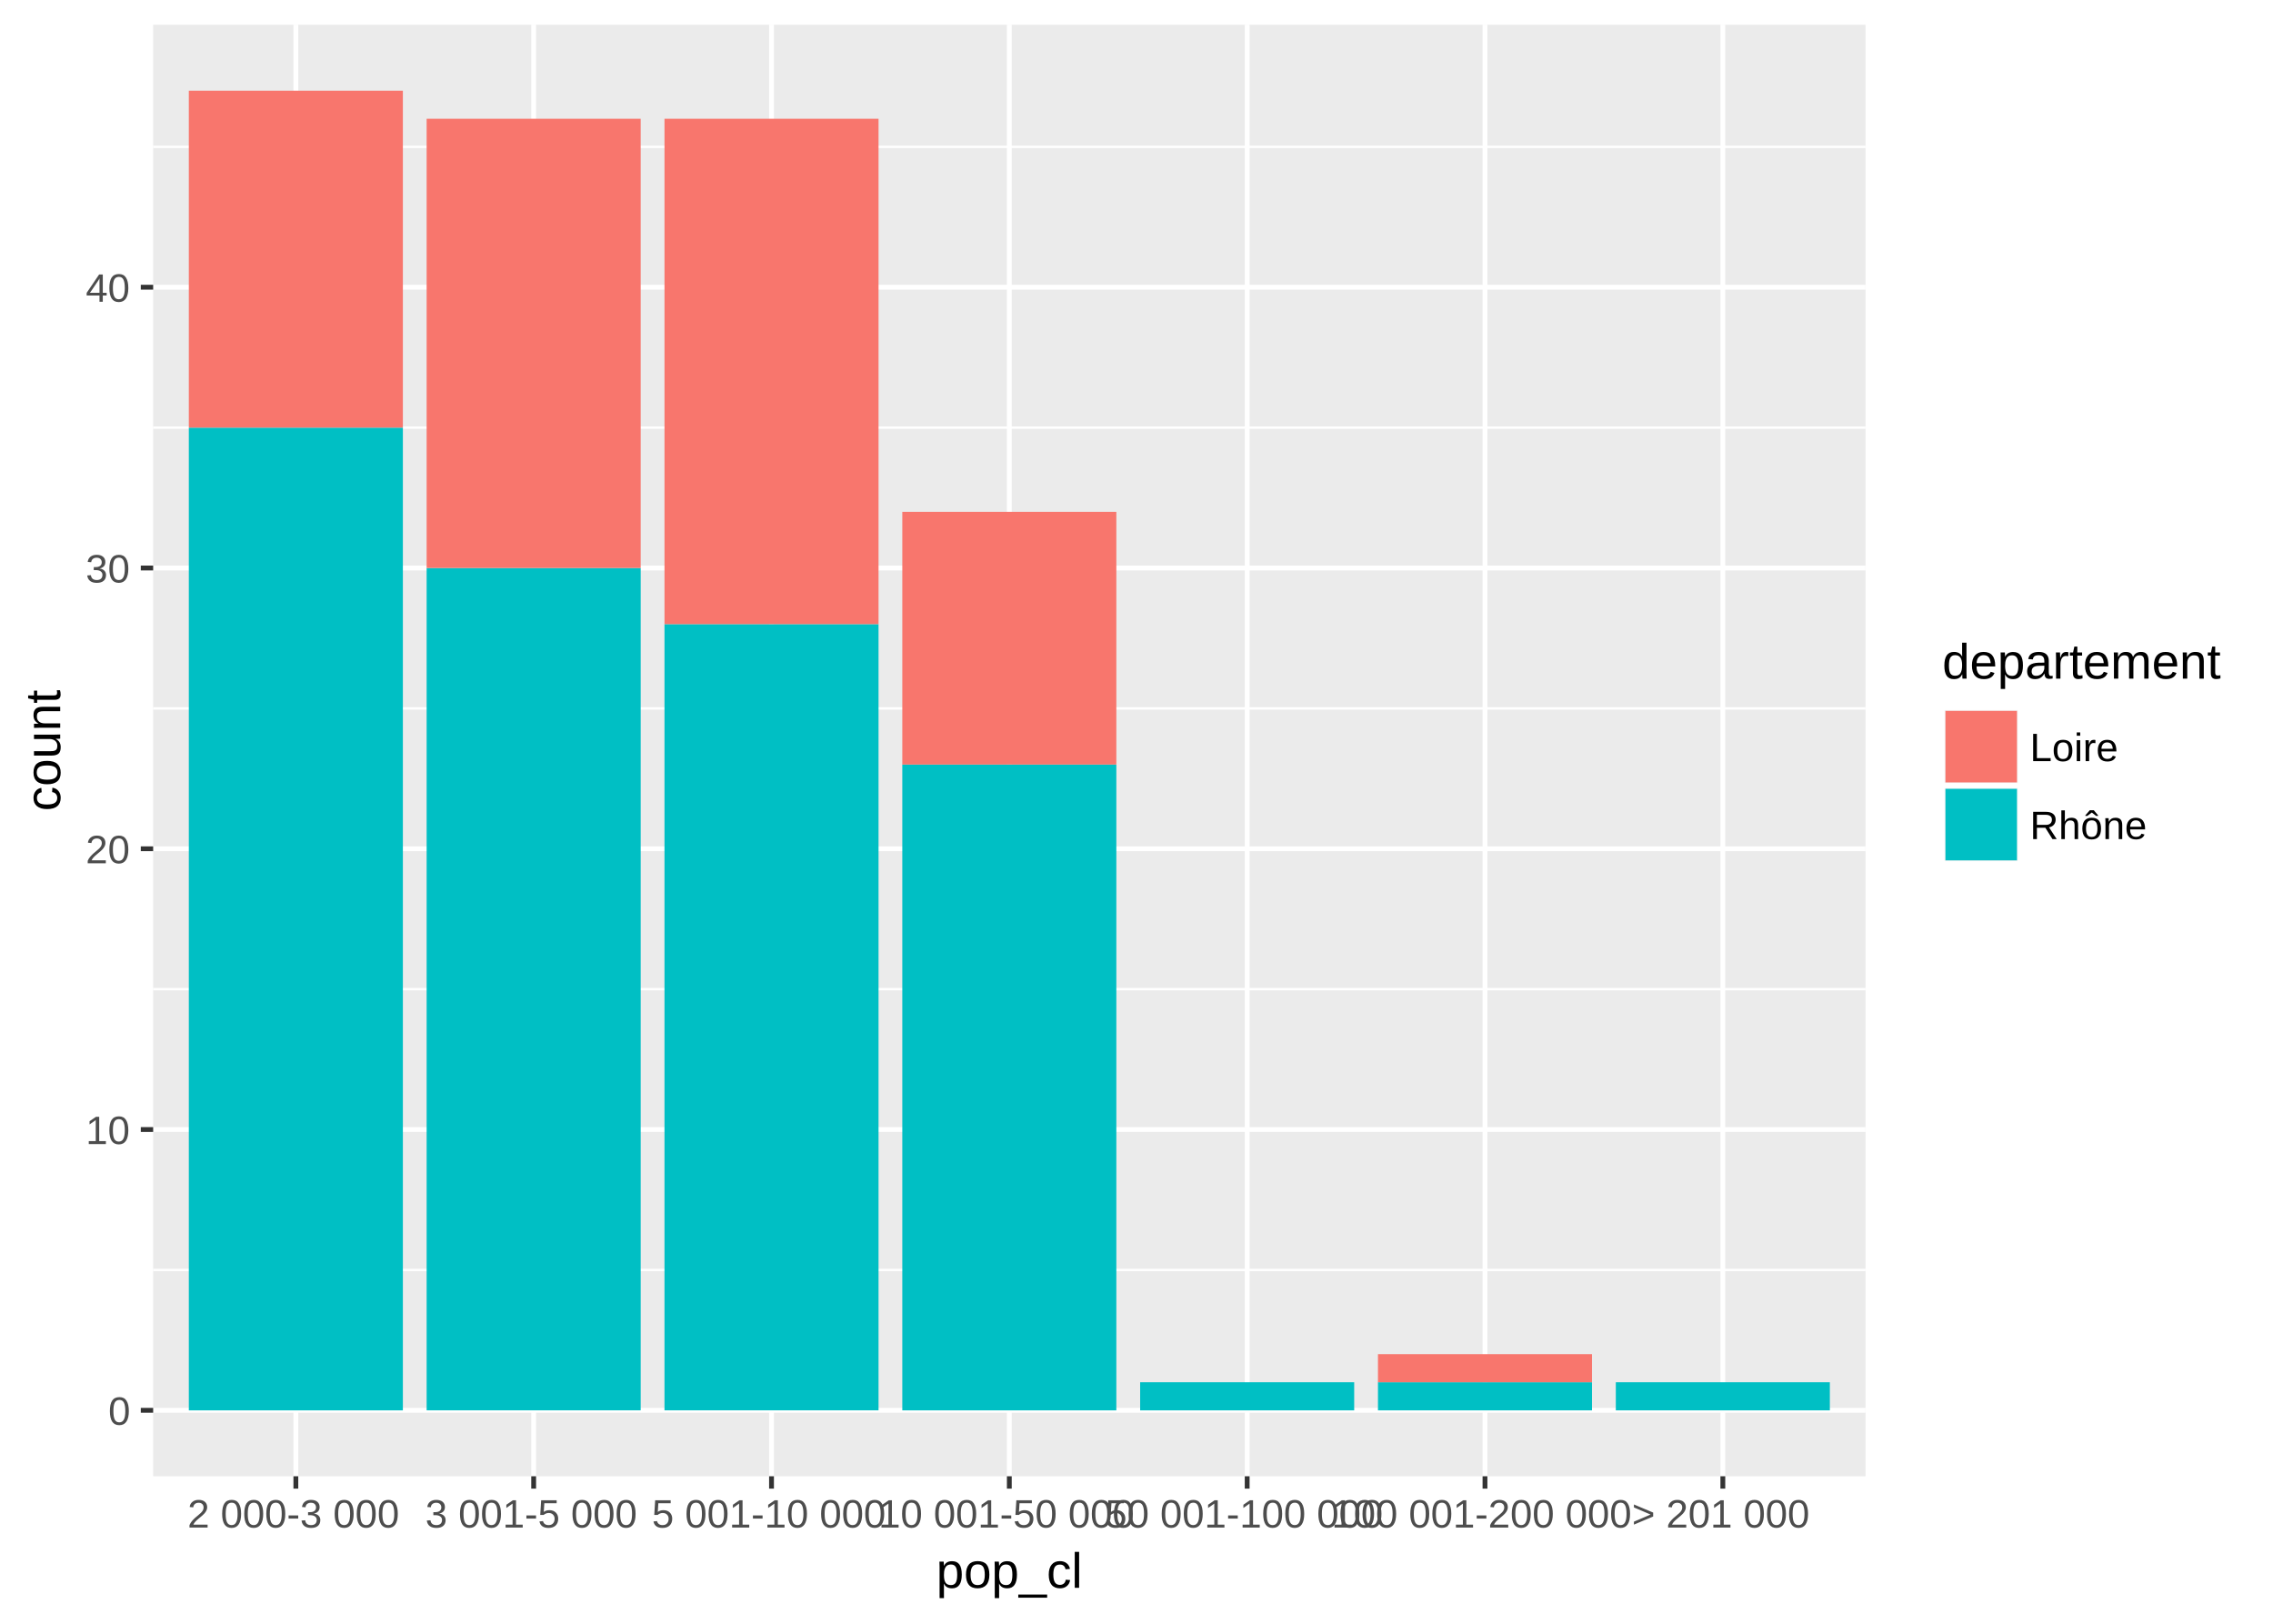
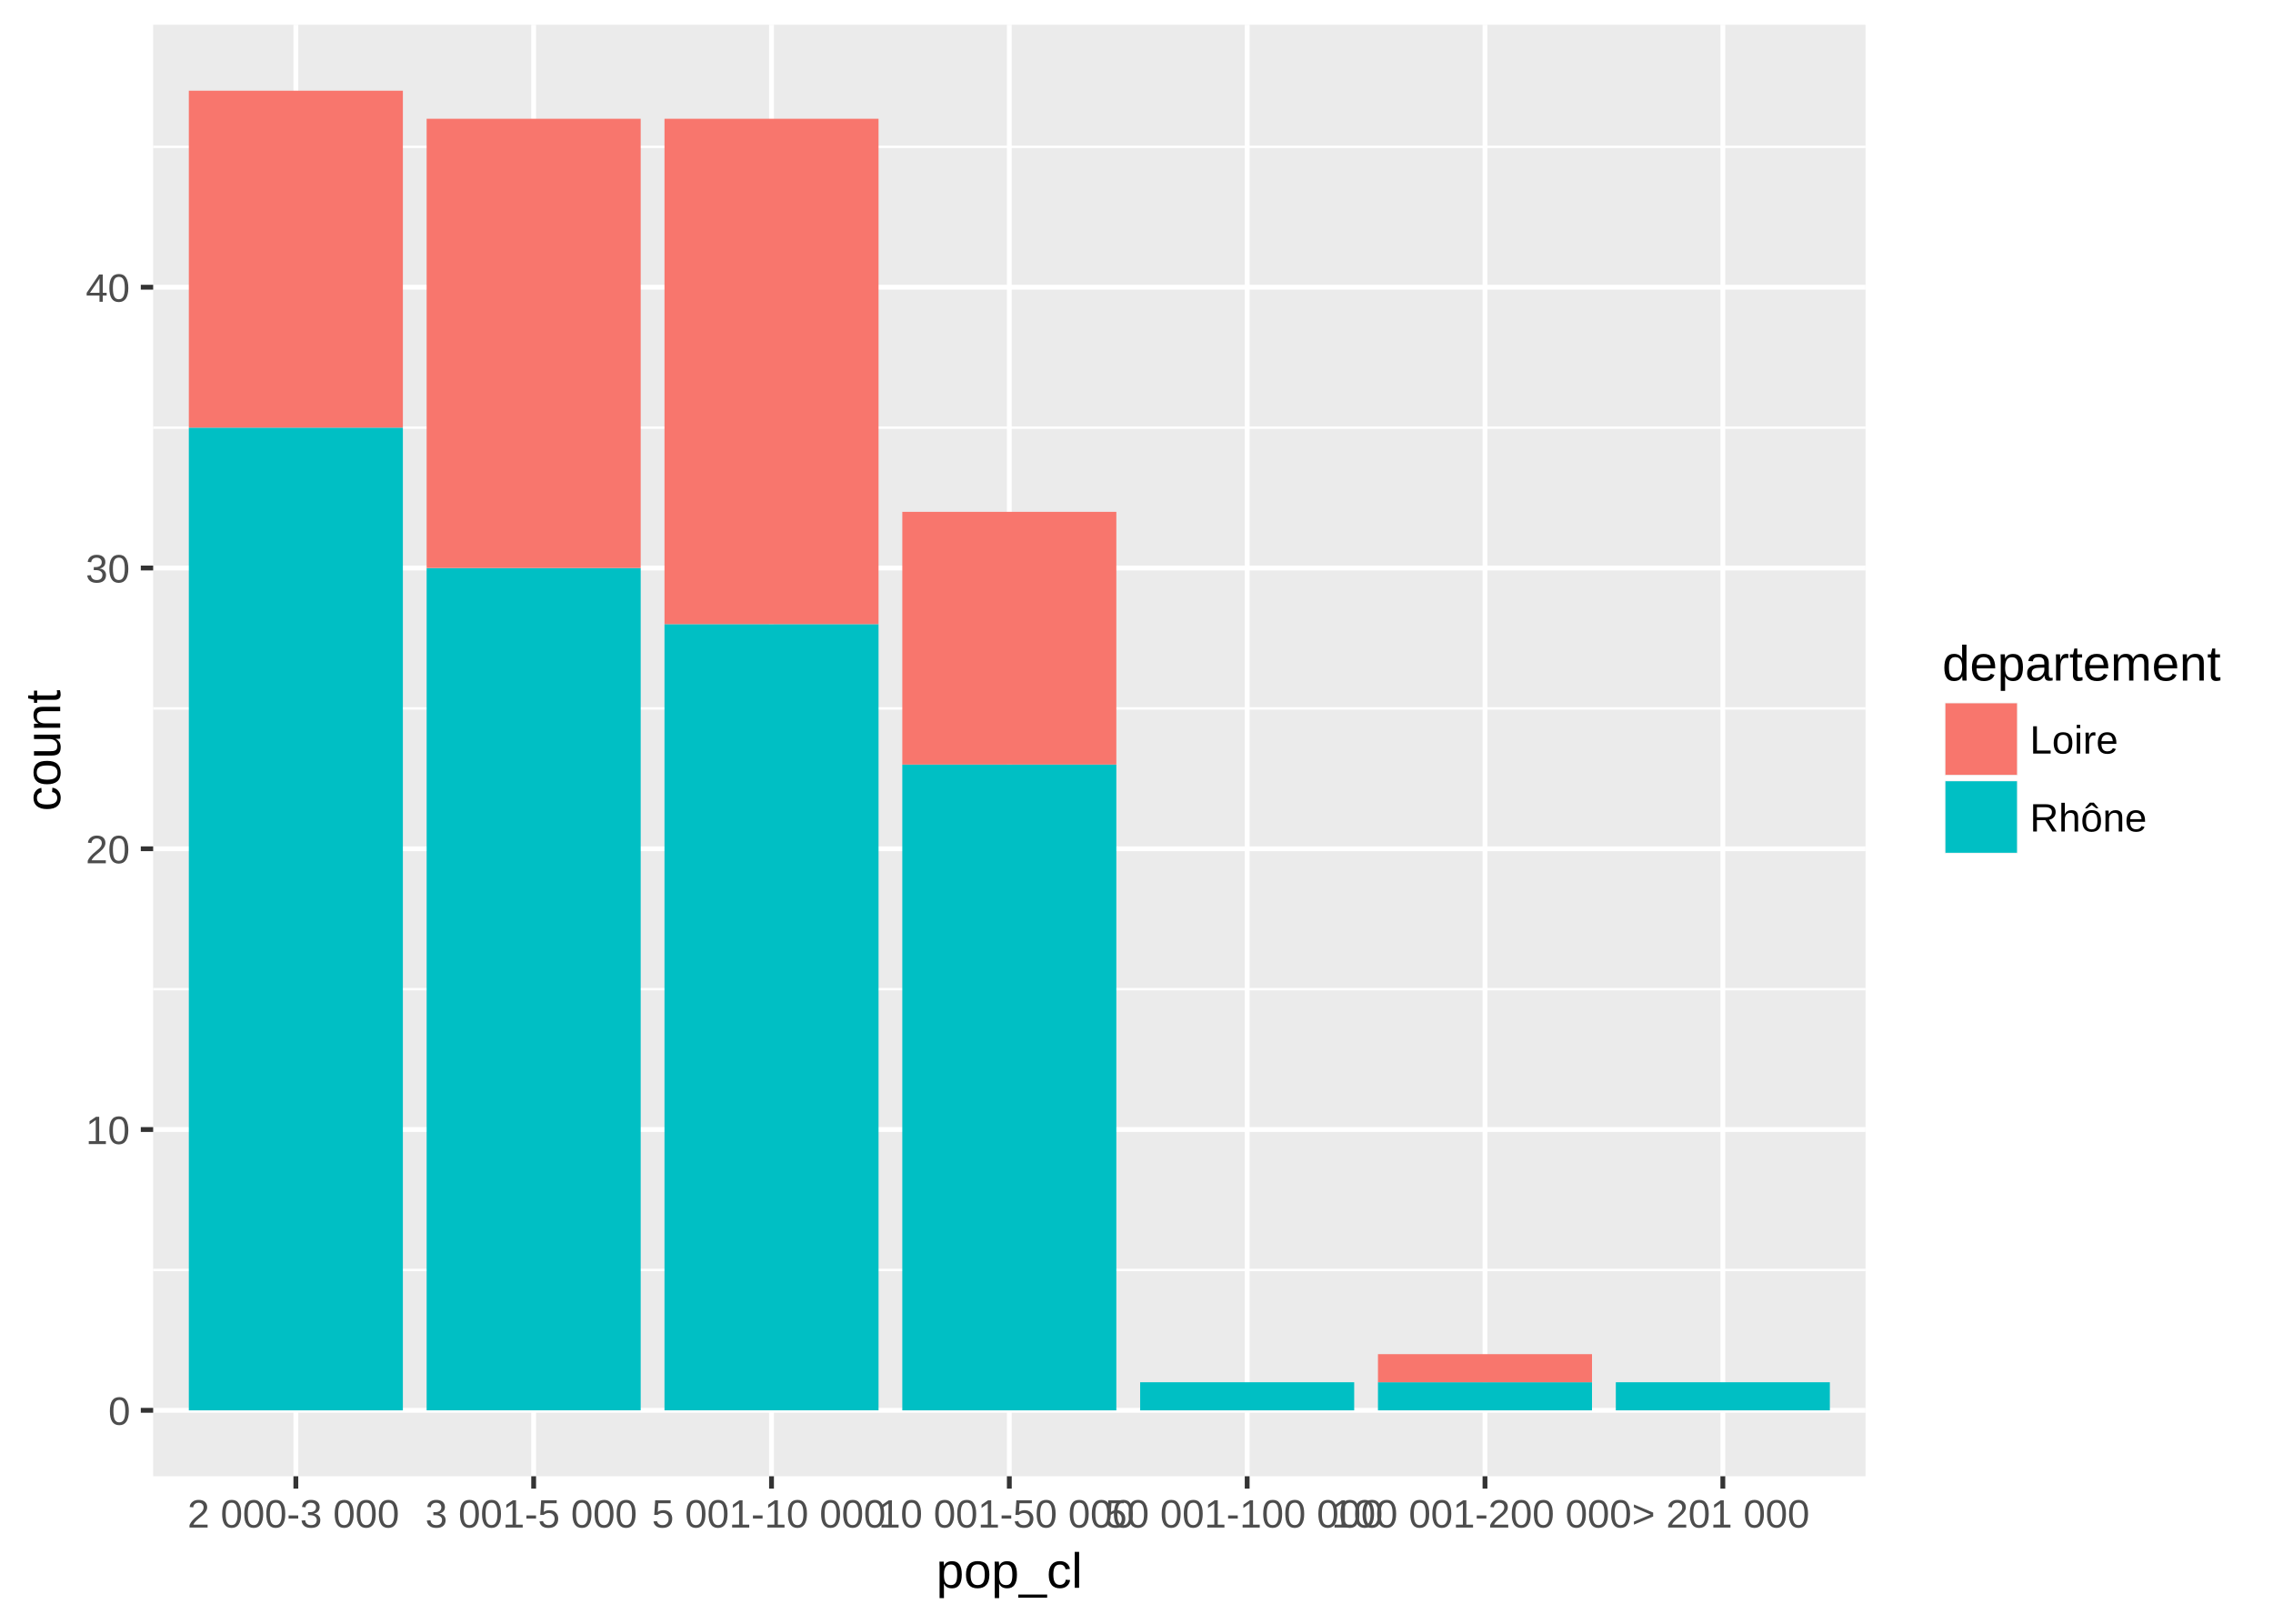
<svg xmlns="http://www.w3.org/2000/svg" viewBox="0 0 504.00 360.00">
  <defs>
    <style type="text/css">
    line, polyline, path, rect, circle {
      fill: none;
      stroke: #000000;
      stroke-linecap: round;
      stroke-linejoin: round;
      stroke-miterlimit: 10.00;
    }
  </style>
  </defs>
  <rect width="100%" height="100%" style="stroke: none; fill: #FFFFFF;" />
  <rect x="0.00" y="0.00" width="504.00" height="360.00" style="stroke-width: 1.07; stroke: #FFFFFF; fill: #FFFFFF;" />
  <defs>
    <clipPath id="cpMzMuOTU2Mnw0MTMuNjQ5fDMyNy4zMTN8NS40Nzk0NQ==">
      <rect x="33.96" y="5.48" width="379.69" height="321.83" />
    </clipPath>
  </defs>
  <rect x="33.96" y="5.48" width="379.69" height="321.83" style="stroke-width: 1.07; stroke: none; fill: #EBEBEB;" clip-path="url(#cpMzMuOTU2Mnw0MTMuNjQ5fDMyNy4zMTN8NS40Nzk0NQ==)" />
  <polyline points="33.96,281.56 413.65,281.56 " style="stroke-width: 0.53; stroke: #FFFFFF; stroke-linecap: butt;" clip-path="url(#cpMzMuOTU2Mnw0MTMuNjQ5fDMyNy4zMTN8NS40Nzk0NQ==)" />
  <polyline points="33.96,219.31 413.65,219.31 " style="stroke-width: 0.53; stroke: #FFFFFF; stroke-linecap: butt;" clip-path="url(#cpMzMuOTU2Mnw0MTMuNjQ5fDMyNy4zMTN8NS40Nzk0NQ==)" />
  <polyline points="33.96,157.06 413.65,157.06 " style="stroke-width: 0.53; stroke: #FFFFFF; stroke-linecap: butt;" clip-path="url(#cpMzMuOTU2Mnw0MTMuNjQ5fDMyNy4zMTN8NS40Nzk0NQ==)" />
  <polyline points="33.96,94.81 413.65,94.81 " style="stroke-width: 0.53; stroke: #FFFFFF; stroke-linecap: butt;" clip-path="url(#cpMzMuOTU2Mnw0MTMuNjQ5fDMyNy4zMTN8NS40Nzk0NQ==)" />
  <polyline points="33.96,32.56 413.65,32.56 " style="stroke-width: 0.53; stroke: #FFFFFF; stroke-linecap: butt;" clip-path="url(#cpMzMuOTU2Mnw0MTMuNjQ5fDMyNy4zMTN8NS40Nzk0NQ==)" />
  <polyline points="33.96,312.68 413.65,312.68 " style="stroke-width: 1.07; stroke: #FFFFFF; stroke-linecap: butt;" clip-path="url(#cpMzMuOTU2Mnw0MTMuNjQ5fDMyNy4zMTN8NS40Nzk0NQ==)" />
  <polyline points="33.96,250.43 413.65,250.43 " style="stroke-width: 1.07; stroke: #FFFFFF; stroke-linecap: butt;" clip-path="url(#cpMzMuOTU2Mnw0MTMuNjQ5fDMyNy4zMTN8NS40Nzk0NQ==)" />
  <polyline points="33.96,188.18 413.65,188.18 " style="stroke-width: 1.07; stroke: #FFFFFF; stroke-linecap: butt;" clip-path="url(#cpMzMuOTU2Mnw0MTMuNjQ5fDMyNy4zMTN8NS40Nzk0NQ==)" />
  <polyline points="33.96,125.93 413.65,125.93 " style="stroke-width: 1.07; stroke: #FFFFFF; stroke-linecap: butt;" clip-path="url(#cpMzMuOTU2Mnw0MTMuNjQ5fDMyNy4zMTN8NS40Nzk0NQ==)" />
  <polyline points="33.96,63.68 413.65,63.68 " style="stroke-width: 1.07; stroke: #FFFFFF; stroke-linecap: butt;" clip-path="url(#cpMzMuOTU2Mnw0MTMuNjQ5fDMyNy4zMTN8NS40Nzk0NQ==)" />
  <polyline points="65.60,327.31 65.60,5.48 " style="stroke-width: 1.07; stroke: #FFFFFF; stroke-linecap: butt;" clip-path="url(#cpMzMuOTU2Mnw0MTMuNjQ5fDMyNy4zMTN8NS40Nzk0NQ==)" />
  <polyline points="118.33,327.31 118.33,5.48 " style="stroke-width: 1.07; stroke: #FFFFFF; stroke-linecap: butt;" clip-path="url(#cpMzMuOTU2Mnw0MTMuNjQ5fDMyNy4zMTN8NS40Nzk0NQ==)" />
  <polyline points="171.07,327.31 171.07,5.48 " style="stroke-width: 1.07; stroke: #FFFFFF; stroke-linecap: butt;" clip-path="url(#cpMzMuOTU2Mnw0MTMuNjQ5fDMyNy4zMTN8NS40Nzk0NQ==)" />
  <polyline points="223.80,327.31 223.80,5.48 " style="stroke-width: 1.07; stroke: #FFFFFF; stroke-linecap: butt;" clip-path="url(#cpMzMuOTU2Mnw0MTMuNjQ5fDMyNy4zMTN8NS40Nzk0NQ==)" />
  <polyline points="276.54,327.31 276.54,5.48 " style="stroke-width: 1.07; stroke: #FFFFFF; stroke-linecap: butt;" clip-path="url(#cpMzMuOTU2Mnw0MTMuNjQ5fDMyNy4zMTN8NS40Nzk0NQ==)" />
  <polyline points="329.27,327.31 329.27,5.48 " style="stroke-width: 1.07; stroke: #FFFFFF; stroke-linecap: butt;" clip-path="url(#cpMzMuOTU2Mnw0MTMuNjQ5fDMyNy4zMTN8NS40Nzk0NQ==)" />
  <polyline points="382.01,327.31 382.01,5.48 " style="stroke-width: 1.07; stroke: #FFFFFF; stroke-linecap: butt;" clip-path="url(#cpMzMuOTU2Mnw0MTMuNjQ5fDMyNy4zMTN8NS40Nzk0NQ==)" />
  <rect x="41.87" y="94.81" width="47.46" height="217.88" style="stroke-width: 1.07; stroke: none; stroke-linecap: butt; fill: #00BFC4;" clip-path="url(#cpMzMuOTU2Mnw0MTMuNjQ5fDMyNy4zMTN8NS40Nzk0NQ==)" />
  <rect x="41.87" y="20.11" width="47.46" height="74.70" style="stroke-width: 1.07; stroke: none; stroke-linecap: butt; fill: #F8766D;" clip-path="url(#cpMzMuOTU2Mnw0MTMuNjQ5fDMyNy4zMTN8NS40Nzk0NQ==)" />
  <rect x="94.60" y="125.93" width="47.46" height="186.75" style="stroke-width: 1.07; stroke: none; stroke-linecap: butt; fill: #00BFC4;" clip-path="url(#cpMzMuOTU2Mnw0MTMuNjQ5fDMyNy4zMTN8NS40Nzk0NQ==)" />
  <rect x="94.60" y="26.33" width="47.46" height="99.60" style="stroke-width: 1.07; stroke: none; stroke-linecap: butt; fill: #F8766D;" clip-path="url(#cpMzMuOTU2Mnw0MTMuNjQ5fDMyNy4zMTN8NS40Nzk0NQ==)" />
  <rect x="147.34" y="138.38" width="47.46" height="174.30" style="stroke-width: 1.07; stroke: none; stroke-linecap: butt; fill: #00BFC4;" clip-path="url(#cpMzMuOTU2Mnw0MTMuNjQ5fDMyNy4zMTN8NS40Nzk0NQ==)" />
  <rect x="147.34" y="26.33" width="47.46" height="112.05" style="stroke-width: 1.07; stroke: none; stroke-linecap: butt; fill: #F8766D;" clip-path="url(#cpMzMuOTU2Mnw0MTMuNjQ5fDMyNy4zMTN8NS40Nzk0NQ==)" />
  <rect x="200.07" y="169.51" width="47.46" height="143.18" style="stroke-width: 1.07; stroke: none; stroke-linecap: butt; fill: #00BFC4;" clip-path="url(#cpMzMuOTU2Mnw0MTMuNjQ5fDMyNy4zMTN8NS40Nzk0NQ==)" />
  <rect x="200.07" y="113.48" width="47.46" height="56.03" style="stroke-width: 1.07; stroke: none; stroke-linecap: butt; fill: #F8766D;" clip-path="url(#cpMzMuOTU2Mnw0MTMuNjQ5fDMyNy4zMTN8NS40Nzk0NQ==)" />
  <rect x="252.81" y="306.46" width="47.46" height="6.23" style="stroke-width: 1.07; stroke: none; stroke-linecap: butt; fill: #00BFC4;" clip-path="url(#cpMzMuOTU2Mnw0MTMuNjQ5fDMyNy4zMTN8NS40Nzk0NQ==)" />
  <rect x="305.54" y="306.46" width="47.46" height="6.23" style="stroke-width: 1.07; stroke: none; stroke-linecap: butt; fill: #00BFC4;" clip-path="url(#cpMzMuOTU2Mnw0MTMuNjQ5fDMyNy4zMTN8NS40Nzk0NQ==)" />
  <rect x="305.54" y="300.23" width="47.46" height="6.23" style="stroke-width: 1.07; stroke: none; stroke-linecap: butt; fill: #F8766D;" clip-path="url(#cpMzMuOTU2Mnw0MTMuNjQ5fDMyNy4zMTN8NS40Nzk0NQ==)" />
  <rect x="358.28" y="306.46" width="47.46" height="6.23" style="stroke-width: 1.07; stroke: none; stroke-linecap: butt; fill: #00BFC4;" clip-path="url(#cpMzMuOTU2Mnw0MTMuNjQ5fDMyNy4zMTN8NS40Nzk0NQ==)" />
  <defs>
    <clipPath id="cpMHw1MDR8MzYwfDA=">
      <rect x="0.00" y="0.00" width="504.00" height="360.00" />
    </clipPath>
  </defs>
  <g clip-path="url(#cpMHw1MDR8MzYwfDA=)">
    <text x="24.02" y="315.90" style="font-size: 8.80px; fill: #4D4D4D; font-family: Arial;" textLength="5.01px" lengthAdjust="spacingAndGlyphs">0</text>
  </g>
  <g clip-path="url(#cpMHw1MDR8MzYwfDA=)">
    <text x="19.01" y="253.65" style="font-size: 8.80px; fill: #4D4D4D; font-family: Arial;" textLength="10.01px" lengthAdjust="spacingAndGlyphs">10</text>
  </g>
  <g clip-path="url(#cpMHw1MDR8MzYwfDA=)">
    <text x="19.01" y="191.40" style="font-size: 8.80px; fill: #4D4D4D; font-family: Arial;" textLength="10.01px" lengthAdjust="spacingAndGlyphs">20</text>
  </g>
  <g clip-path="url(#cpMHw1MDR8MzYwfDA=)">
    <text x="19.01" y="129.15" style="font-size: 8.80px; fill: #4D4D4D; font-family: Arial;" textLength="10.01px" lengthAdjust="spacingAndGlyphs">30</text>
  </g>
  <g clip-path="url(#cpMHw1MDR8MzYwfDA=)">
    <text x="19.01" y="66.90" style="font-size: 8.80px; fill: #4D4D4D; font-family: Arial;" textLength="10.01px" lengthAdjust="spacingAndGlyphs">40</text>
  </g>
  <polyline points="31.22,312.68 33.96,312.68 " style="stroke-width: 1.07; stroke: #333333; stroke-linecap: butt;" clip-path="url(#cpMHw1MDR8MzYwfDA=)" />
  <polyline points="31.22,250.43 33.96,250.43 " style="stroke-width: 1.07; stroke: #333333; stroke-linecap: butt;" clip-path="url(#cpMHw1MDR8MzYwfDA=)" />
  <polyline points="31.22,188.18 33.96,188.18 " style="stroke-width: 1.07; stroke: #333333; stroke-linecap: butt;" clip-path="url(#cpMHw1MDR8MzYwfDA=)" />
  <polyline points="31.22,125.93 33.96,125.93 " style="stroke-width: 1.07; stroke: #333333; stroke-linecap: butt;" clip-path="url(#cpMHw1MDR8MzYwfDA=)" />
  <polyline points="31.22,63.68 33.96,63.68 " style="stroke-width: 1.07; stroke: #333333; stroke-linecap: butt;" clip-path="url(#cpMHw1MDR8MzYwfDA=)" />
  <polyline points="65.60,330.05 65.60,327.31 " style="stroke-width: 1.07; stroke: #333333; stroke-linecap: butt;" clip-path="url(#cpMHw1MDR8MzYwfDA=)" />
  <polyline points="118.33,330.05 118.33,327.31 " style="stroke-width: 1.07; stroke: #333333; stroke-linecap: butt;" clip-path="url(#cpMHw1MDR8MzYwfDA=)" />
  <polyline points="171.07,330.05 171.07,327.31 " style="stroke-width: 1.07; stroke: #333333; stroke-linecap: butt;" clip-path="url(#cpMHw1MDR8MzYwfDA=)" />
  <polyline points="223.80,330.05 223.80,327.31 " style="stroke-width: 1.07; stroke: #333333; stroke-linecap: butt;" clip-path="url(#cpMHw1MDR8MzYwfDA=)" />
  <polyline points="276.54,330.05 276.54,327.31 " style="stroke-width: 1.07; stroke: #333333; stroke-linecap: butt;" clip-path="url(#cpMHw1MDR8MzYwfDA=)" />
  <polyline points="329.27,330.05 329.27,327.31 " style="stroke-width: 1.07; stroke: #333333; stroke-linecap: butt;" clip-path="url(#cpMHw1MDR8MzYwfDA=)" />
  <polyline points="382.01,330.05 382.01,327.31 " style="stroke-width: 1.07; stroke: #333333; stroke-linecap: butt;" clip-path="url(#cpMHw1MDR8MzYwfDA=)" />
  <g clip-path="url(#cpMHw1MDR8MzYwfDA=)">
    <text x="41.58" y="338.68" style="font-size: 8.80px; fill: #4D4D4D; font-family: Arial;" textLength="48.04px" lengthAdjust="spacingAndGlyphs">2 000-3 000</text>
  </g>
  <g clip-path="url(#cpMHw1MDR8MzYwfDA=)">
    <text x="94.31" y="338.68" style="font-size: 8.80px; fill: #4D4D4D; font-family: Arial;" textLength="48.04px" lengthAdjust="spacingAndGlyphs">3 001-5 000</text>
  </g>
  <g clip-path="url(#cpMHw1MDR8MzYwfDA=)">
    <text x="144.54" y="338.68" style="font-size: 8.80px; fill: #4D4D4D; font-family: Arial;" textLength="53.05px" lengthAdjust="spacingAndGlyphs">5 001-10 000</text>
  </g>
  <g clip-path="url(#cpMHw1MDR8MzYwfDA=)">
    <text x="194.78" y="338.68" style="font-size: 8.80px; fill: #4D4D4D; font-family: Arial;" textLength="58.05px" lengthAdjust="spacingAndGlyphs">10 001-50 000</text>
  </g>
  <g clip-path="url(#cpMHw1MDR8MzYwfDA=)">
    <text x="245.01" y="338.68" style="font-size: 8.80px; fill: #4D4D4D; font-family: Arial;" textLength="63.06px" lengthAdjust="spacingAndGlyphs">50 001-100 000</text>
  </g>
  <g clip-path="url(#cpMHw1MDR8MzYwfDA=)">
    <text x="295.24" y="338.68" style="font-size: 8.80px; fill: #4D4D4D; font-family: Arial;" textLength="68.06px" lengthAdjust="spacingAndGlyphs">100 001-200 000</text>
  </g>
  <g clip-path="url(#cpMHw1MDR8MzYwfDA=)">
    <text x="361.86" y="338.68" style="font-size: 8.80px; fill: #4D4D4D; font-family: Arial;" textLength="40.29px" lengthAdjust="spacingAndGlyphs">&gt; 201 000</text>
  </g>
  <g clip-path="url(#cpMHw1MDR8MzYwfDA=)">
    <text x="207.60" y="352.04" style="font-size: 11.00px; font-family: Arial;" textLength="32.41px" lengthAdjust="spacingAndGlyphs">pop_cl</text>
  </g>
  <g clip-path="url(#cpMHw1MDR8MzYwfDA=)">
    <text transform="translate(13.35,179.85) rotate(-90)" style="font-size: 11.00px; font-family: Arial;" textLength="26.91px" lengthAdjust="spacingAndGlyphs">count</text>
  </g>
-   <rect x="424.99" y="135.66" width="73.53" height="61.47" style="stroke-width: 1.07; stroke: none; fill: #FFFFFF;" clip-path="url(#cpMHw1MDR8MzYwfDA=)" />
+   <rect x="424.99" y="137.34" width="73.53" height="58.12" style="stroke-width: 1.07; stroke: none; fill: #FFFFFF;" clip-path="url(#cpMHw1MDR8MzYwfDA=)" />
  <g clip-path="url(#cpMHw1MDR8MzYwfDA=)">
-     <text x="430.66" y="150.46" style="font-size: 11.00px; font-family: Arial;" textLength="61.76px" lengthAdjust="spacingAndGlyphs">departement</text>
+     <text x="430.66" y="150.89" style="font-size: 11.00px; font-family: Arial;" textLength="61.76px" lengthAdjust="spacingAndGlyphs">departement</text>
  </g>
-   <rect x="430.66" y="156.90" width="17.28" height="17.28" style="stroke-width: 1.07; stroke: #FFFFFF; fill: #F2F2F2;" clip-path="url(#cpMHw1MDR8MzYwfDA=)" />
-   <rect x="431.37" y="157.61" width="15.86" height="15.86" style="stroke-width: 1.07; stroke: none; stroke-linejoin: miter; fill: #F8766D;" clip-path="url(#cpMHw1MDR8MzYwfDA=)" />
-   <rect x="430.66" y="174.18" width="17.28" height="17.28" style="stroke-width: 1.07; stroke: #FFFFFF; fill: #F2F2F2;" clip-path="url(#cpMHw1MDR8MzYwfDA=)" />
-   <rect x="431.37" y="174.89" width="15.86" height="15.86" style="stroke-width: 1.07; stroke: none; stroke-linejoin: miter; fill: #00BFC4;" clip-path="url(#cpMHw1MDR8MzYwfDA=)" />
+   <rect x="430.66" y="155.23" width="17.28" height="17.28" style="stroke-width: 1.07; stroke: #FFFFFF; fill: #F2F2F2;" clip-path="url(#cpMHw1MDR8MzYwfDA=)" />
+   <rect x="431.37" y="155.93" width="15.86" height="15.86" style="stroke-width: 1.07; stroke: none; stroke-linejoin: miter; fill: #F8766D;" clip-path="url(#cpMHw1MDR8MzYwfDA=)" />
+   <rect x="430.66" y="172.51" width="17.28" height="17.28" style="stroke-width: 1.07; stroke: #FFFFFF; fill: #F2F2F2;" clip-path="url(#cpMHw1MDR8MzYwfDA=)" />
+   <rect x="431.37" y="173.21" width="15.86" height="15.86" style="stroke-width: 1.07; stroke: none; stroke-linejoin: miter; fill: #00BFC4;" clip-path="url(#cpMHw1MDR8MzYwfDA=)" />
  <g clip-path="url(#cpMHw1MDR8MzYwfDA=)">
-     <text x="450.10" y="168.76" style="font-size: 8.80px; font-family: Arial;" textLength="20.01px" lengthAdjust="spacingAndGlyphs">Loire</text>
+     <text x="450.10" y="167.08" style="font-size: 8.80px; font-family: Arial;" textLength="20.01px" lengthAdjust="spacingAndGlyphs">Loire</text>
  </g>
  <g clip-path="url(#cpMHw1MDR8MzYwfDA=)">
-     <text x="450.10" y="186.04" style="font-size: 8.80px; font-family: Arial;" textLength="26.52px" lengthAdjust="spacingAndGlyphs">Rhône</text>
+     <text x="450.10" y="184.36" style="font-size: 8.80px; font-family: Arial;" textLength="26.52px" lengthAdjust="spacingAndGlyphs">Rhône</text>
  </g>
</svg>
